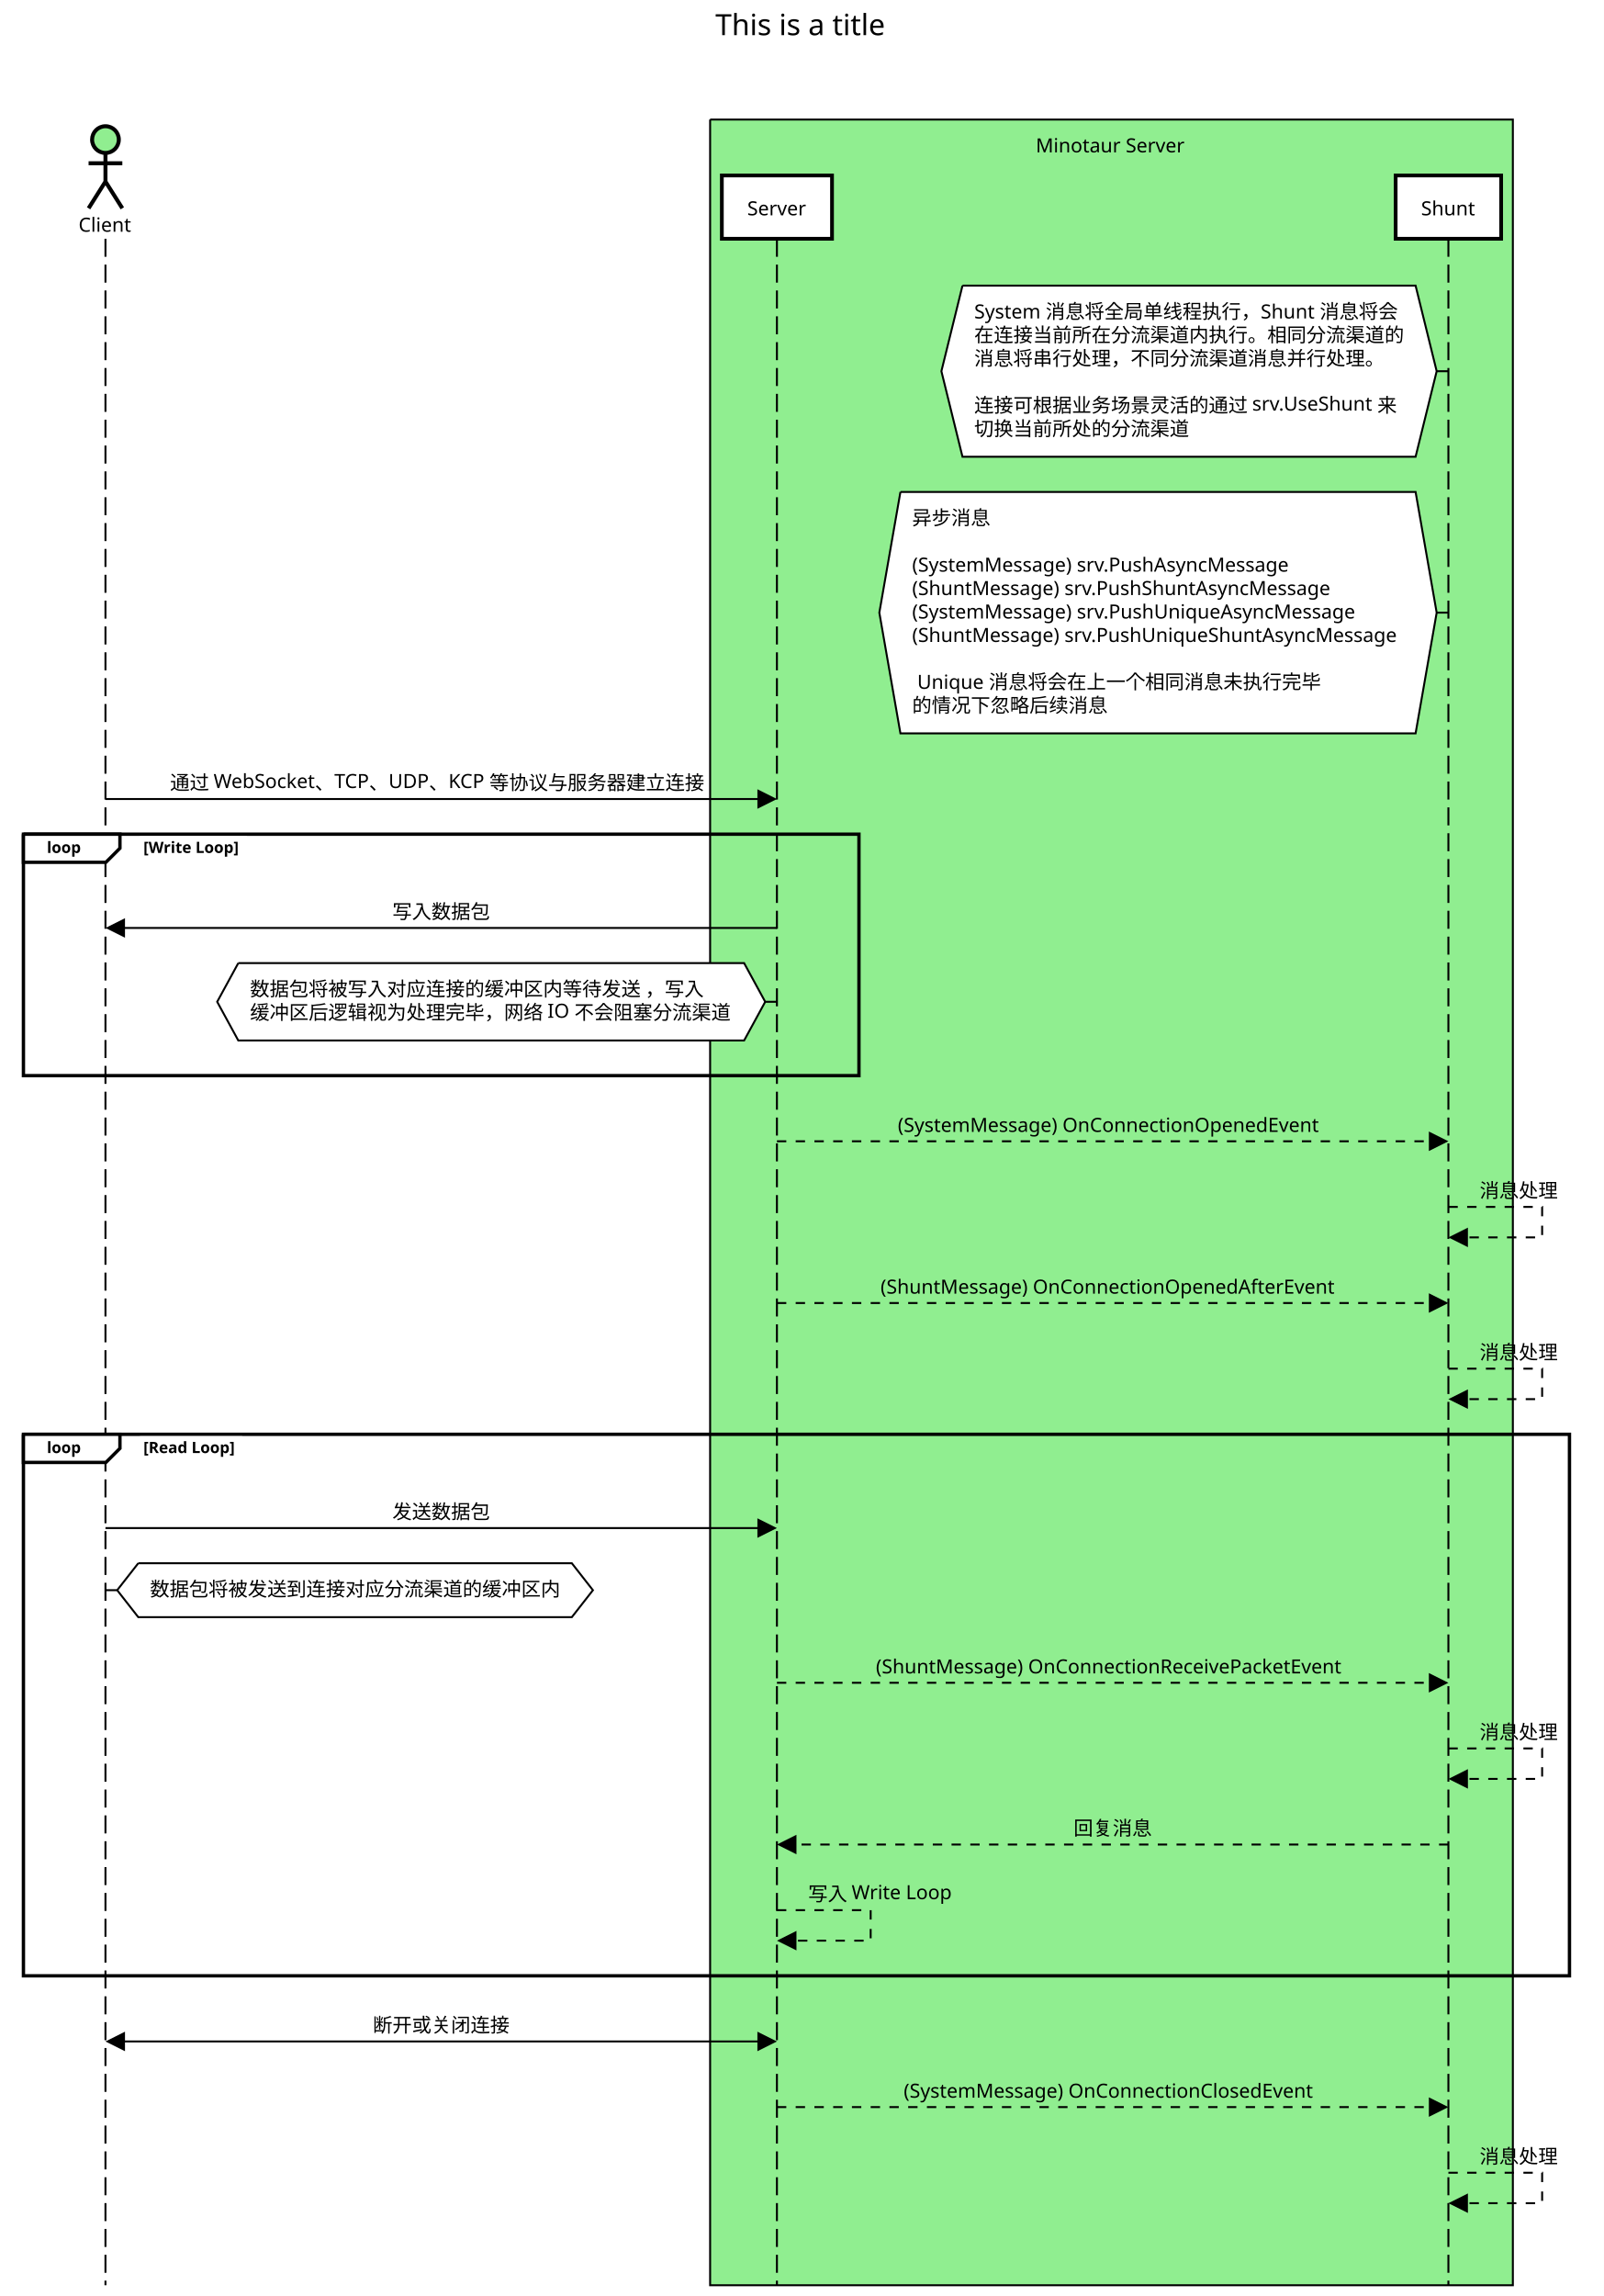
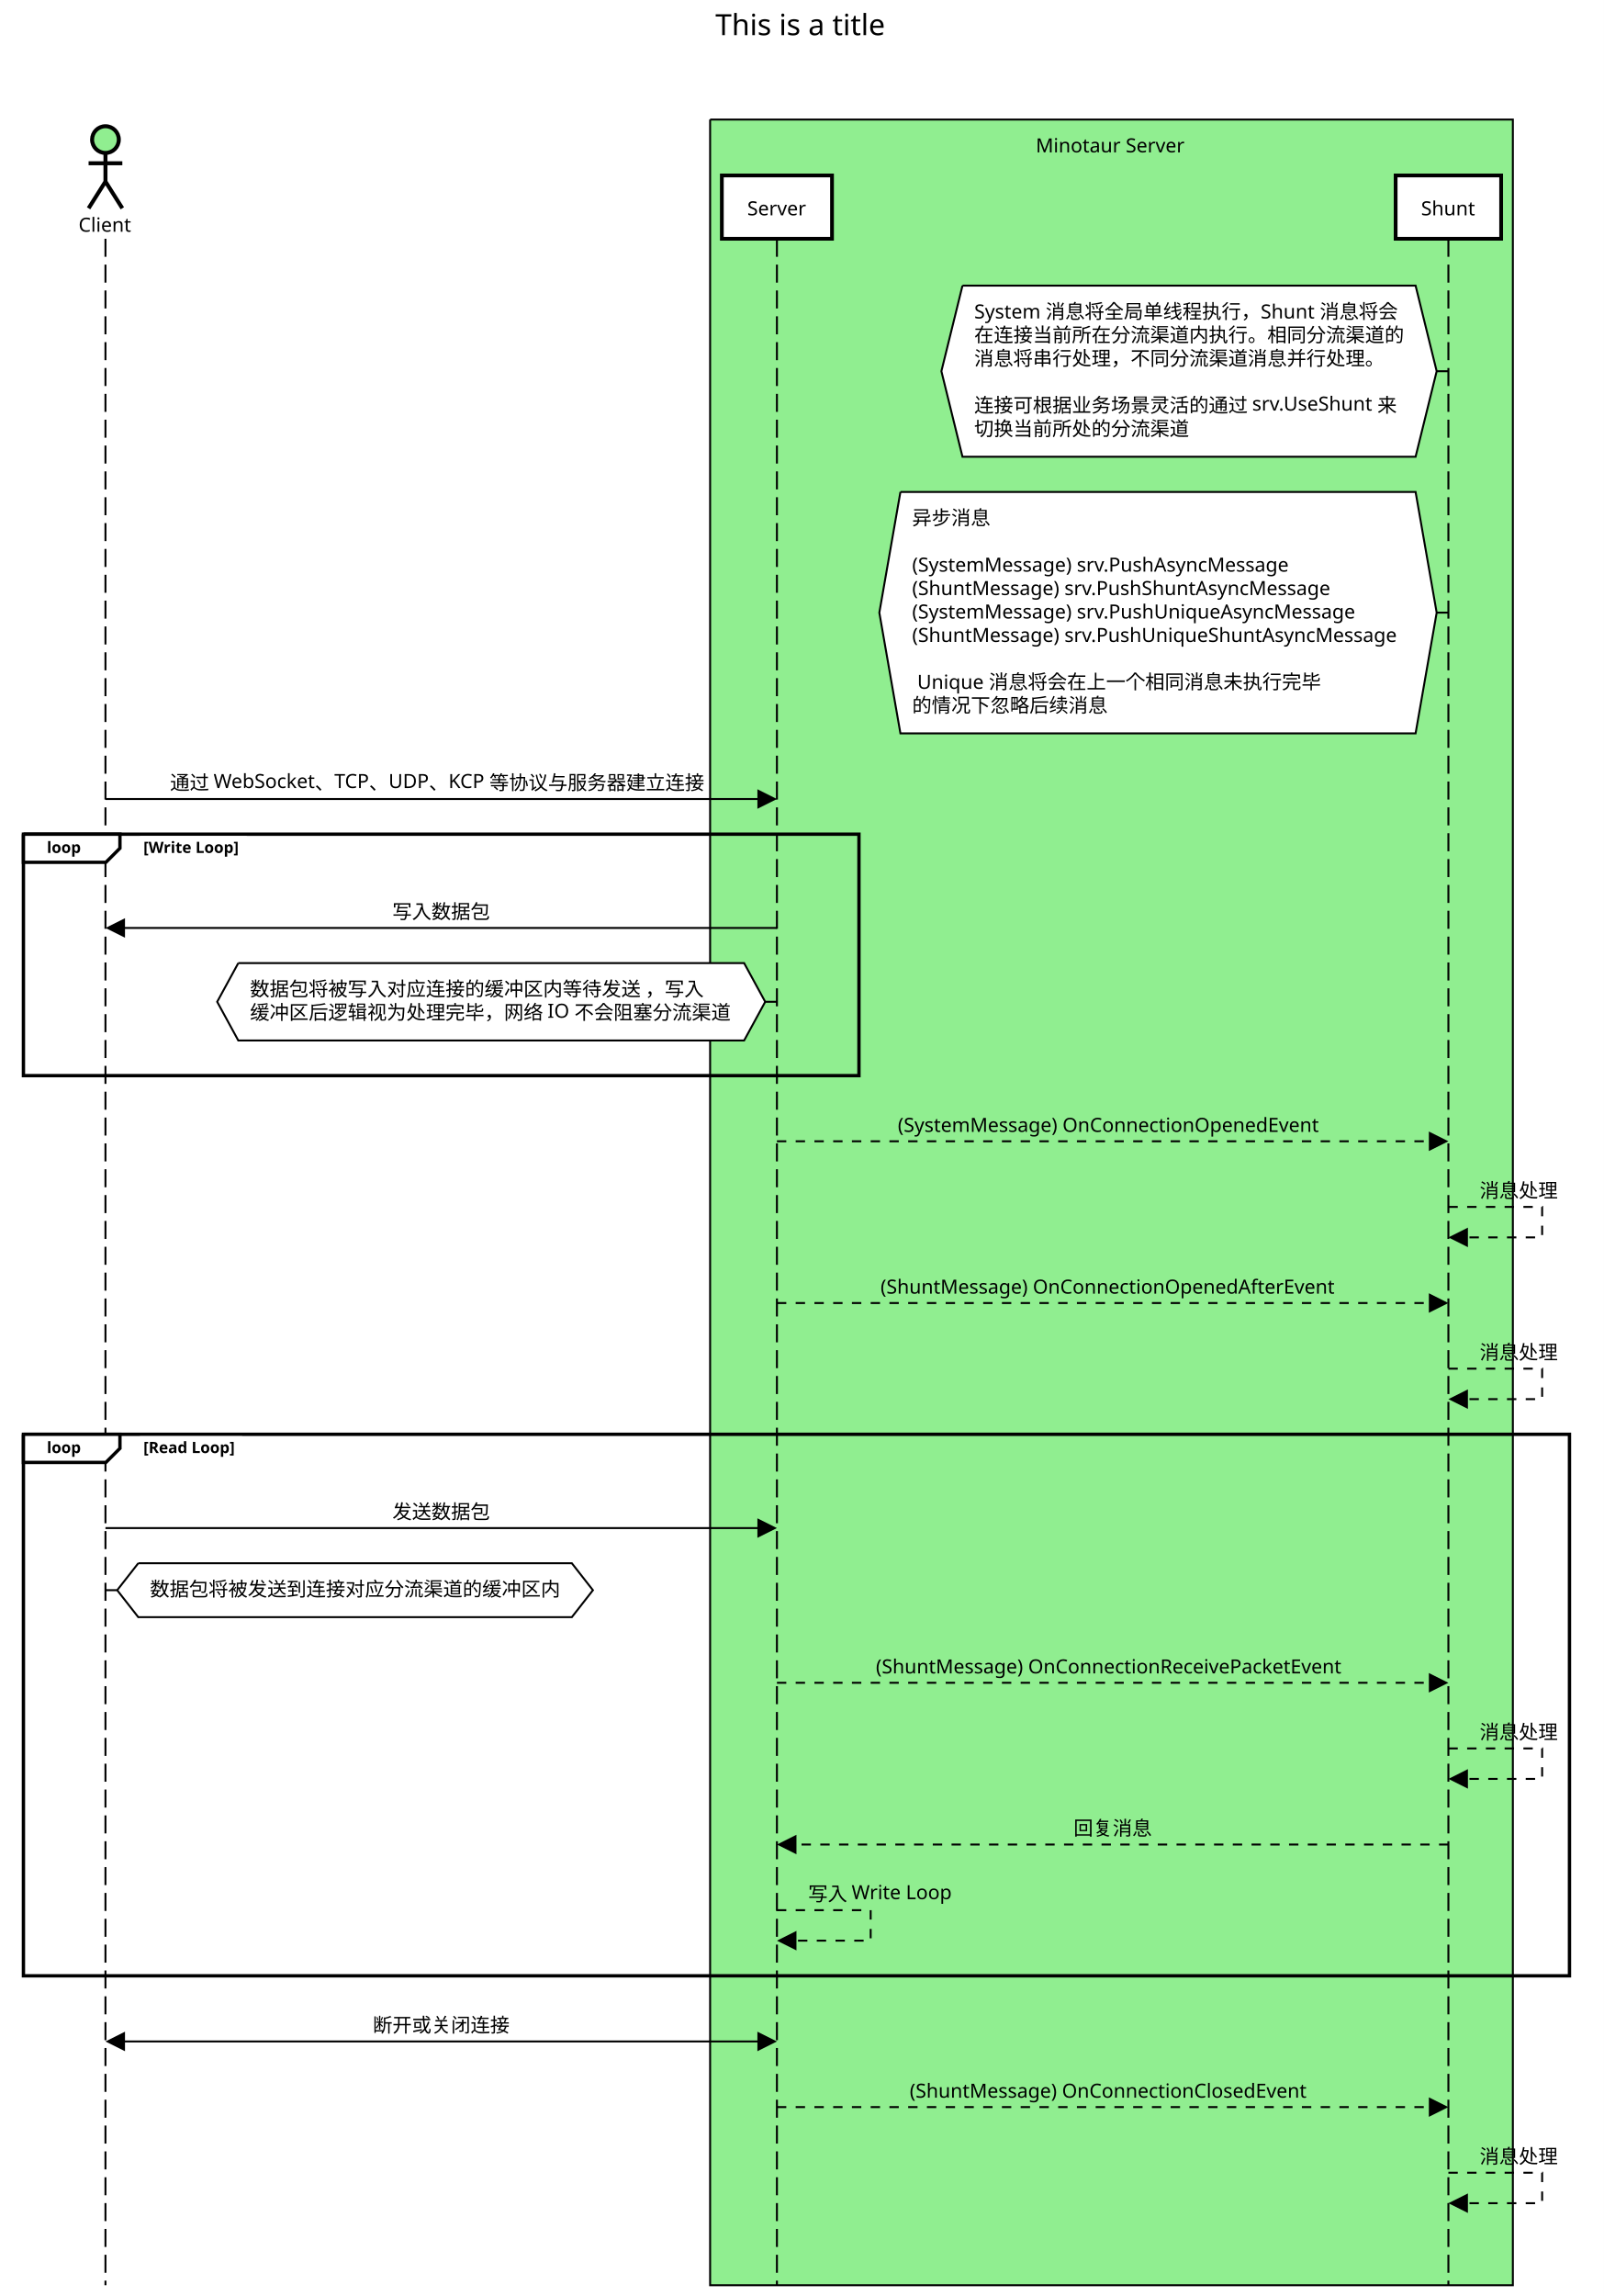
<svg xmlns="http://www.w3.org/2000/svg" version="1.1" width="1204" height="1723">
  <defs />
  <g>
    <g />
    <g />
    <g />
    <g />
    <g />
    <g />
    <g />
    <g />
    <g />
    <g />
    <g />
    <g />
    <g />
    <g />
    <g />
    <g />
    <g />
    <g />
    <g />
    <g />
    <g />
    <g />
    <g />
    <g />
    <g />
    <g />
    <g />
    <g />
    <g />
    <g />
    <g />
    <g />
    <g />
    <g>
      <rect fill="white" stroke="none" x="0" y="0" width="1204" height="1723" />
    </g>
    <g>
      <text fill="black" stroke="none" font-family="sans-serif" font-size="16.5pt" font-style="normal" font-weight="normal" text-decoration="normal" x="536.999" y="26.388" text-anchor="start" dominant-baseline="alphabetic" xml:space="preserve">This is a title</text>
    </g>
    <g>
      <g>
        <path fill="lightgreen" stroke="black" paint-order="fill stroke markers" d=" M 533.046 89.718 L 1135.618 89.718 L 1135.618 1714.932 L 533.046 1714.932 L 533.046 89.718" stroke-miterlimit="10" stroke-width="1.466" stroke-dasharray="" />
      </g>
      <g>
        <text fill="black" stroke="none" font-family="sans-serif" font-size="11pt" font-style="normal" font-weight="normal" text-decoration="normal" x="777.51" y="114.346" text-anchor="start" dominant-baseline="alphabetic" xml:space="preserve">Minotaur Server</text>
      </g>
    </g>
    <g>
      <path fill="none" stroke="black" paint-order="fill stroke markers" d=" M 79.163 179.172 L 79.163 1714.932" stroke-miterlimit="10" stroke-width="1.466" stroke-dasharray="13.532,5.864" />
      <path fill="none" stroke="black" paint-order="fill stroke markers" d=" M 583.195 179.172 L 583.195 1714.932" stroke-miterlimit="10" stroke-width="1.466" stroke-dasharray="13.532,5.864" />
      <path fill="none" stroke="black" paint-order="fill stroke markers" d=" M 1087.227 179.172 L 1087.227 1714.932" stroke-miterlimit="10" stroke-width="1.466" stroke-dasharray="13.532,5.864" />
    </g>
    <g>
      <g>
        <path fill="lightgreen" stroke="black" paint-order="fill stroke markers" d=" M 89.19 104.759 A 10.027 10.027 0 1 1 89.19 104.749 M 79.163 114.786 L 79.163 136.248 M 66.497 122.527 L 91.829 122.527 M 79.163 136.248 L 66.497 156.303 M 79.163 136.248 L 91.829 156.303" stroke-miterlimit="10" stroke-width="2.991" stroke-dasharray="" />
      </g>
      <g>
        <g />
        <text fill="black" stroke="none" font-family="sans-serif" font-size="11pt" font-style="normal" font-weight="normal" text-decoration="normal" x="58.952" y="173.895" text-anchor="start" dominant-baseline="alphabetic" xml:space="preserve">Client</text>
      </g>
      <path fill="none" stroke="none" />
      <g>
        <path fill="white" stroke="black" paint-order="fill stroke markers" d=" M 541.842 131.674 L 624.547 131.674 L 624.547 179.172 L 541.842 179.172 L 541.842 131.674 Z" stroke-miterlimit="10" stroke-width="2.815" stroke-dasharray="" />
      </g>
      <g>
        <g />
        <text fill="black" stroke="none" font-family="sans-serif" font-size="11pt" font-style="normal" font-weight="normal" text-decoration="normal" x="560.929" y="161.58" text-anchor="start" dominant-baseline="alphabetic" xml:space="preserve">Server</text>
      </g>
      <path fill="none" stroke="none" />
      <g>
        <path fill="white" stroke="black" paint-order="fill stroke markers" d=" M 1047.631 131.674 L 1126.822 131.674 L 1126.822 179.172 L 1047.631 179.172 L 1047.631 131.674 Z" stroke-miterlimit="10" stroke-width="2.815" stroke-dasharray="" />
      </g>
      <g>
        <g />
        <text fill="black" stroke="none" font-family="sans-serif" font-size="11pt" font-style="normal" font-weight="normal" text-decoration="normal" x="1066.718" y="161.58" text-anchor="start" dominant-baseline="alphabetic" xml:space="preserve">Shunt</text>
      </g>
    </g>
    <g>
      <path fill="white" stroke="black" paint-order="fill stroke markers" d=" M 1087.227 278.565 L 1078.431 278.565 M 722.487 214.356 L 1062.598 214.356 L 1078.431 278.565 L 1062.598 342.775 L 722.487 342.775 L 706.654 278.565 L 722.487 214.356" stroke-miterlimit="10" stroke-width="1.466" stroke-dasharray="" />
      <g>
        <text fill="black" stroke="none" font-family="sans-serif" font-size="11pt" font-style="normal" font-weight="normal" text-decoration="normal" x="731.283" y="238.984" text-anchor="start" dominant-baseline="alphabetic" xml:space="preserve">System 消息将全局单线程执行，Shunt 消息将会</text>
        <text fill="black" stroke="none" font-family="sans-serif" font-size="11pt" font-style="normal" font-weight="normal" text-decoration="normal" x="731.283" y="256.576" text-anchor="start" dominant-baseline="alphabetic" xml:space="preserve">在连接当前所在分流渠道内执行。相同分流渠道的</text>
        <text fill="black" stroke="none" font-family="sans-serif" font-size="11pt" font-style="normal" font-weight="normal" text-decoration="normal" x="731.283" y="274.168" text-anchor="start" dominant-baseline="alphabetic" xml:space="preserve">消息将串行处理，不同分流渠道消息并行处理。</text>
        <text fill="black" stroke="none" font-family="sans-serif" font-size="11pt" font-style="normal" font-weight="normal" text-decoration="normal" x="731.283" y="291.759" text-anchor="start" dominant-baseline="alphabetic" xml:space="preserve" />
        <text fill="black" stroke="none" font-family="sans-serif" font-size="11pt" font-style="normal" font-weight="normal" text-decoration="normal" x="731.283" y="309.351" text-anchor="start" dominant-baseline="alphabetic" xml:space="preserve">连接可根据业务场景灵活的通过 srv.UseShunt 来</text>
        <text fill="black" stroke="none" font-family="sans-serif" font-size="11pt" font-style="normal" font-weight="normal" text-decoration="normal" x="731.283" y="326.943" text-anchor="start" dominant-baseline="alphabetic" xml:space="preserve">切换当前所处的分流渠道</text>
      </g>
      <path fill="white" stroke="black" paint-order="fill stroke markers" d=" M 1087.227 459.761 L 1078.431 459.761 M 675.901 369.163 L 1062.598 369.163 L 1078.431 459.761 L 1062.598 550.358 L 675.901 550.358 L 660.069 459.761 L 675.901 369.163" stroke-miterlimit="10" stroke-width="1.466" stroke-dasharray="" />
      <g>
        <text fill="black" stroke="none" font-family="sans-serif" font-size="11pt" font-style="normal" font-weight="normal" text-decoration="normal" x="684.697" y="393.791" text-anchor="start" dominant-baseline="alphabetic" xml:space="preserve">异步消息</text>
        <text fill="black" stroke="none" font-family="sans-serif" font-size="11pt" font-style="normal" font-weight="normal" text-decoration="normal" x="684.697" y="411.383" text-anchor="start" dominant-baseline="alphabetic" xml:space="preserve" />
        <text fill="black" stroke="none" font-family="sans-serif" font-size="11pt" font-style="normal" font-weight="normal" text-decoration="normal" x="684.697" y="428.975" text-anchor="start" dominant-baseline="alphabetic" xml:space="preserve">(SystemMessage) srv.PushAsyncMessage</text>
        <text fill="black" stroke="none" font-family="sans-serif" font-size="11pt" font-style="normal" font-weight="normal" text-decoration="normal" x="684.697" y="446.567" text-anchor="start" dominant-baseline="alphabetic" xml:space="preserve">(ShuntMessage) srv.PushShuntAsyncMessage</text>
        <text fill="black" stroke="none" font-family="sans-serif" font-size="11pt" font-style="normal" font-weight="normal" text-decoration="normal" x="684.697" y="464.159" text-anchor="start" dominant-baseline="alphabetic" xml:space="preserve">(SystemMessage) srv.PushUniqueAsyncMessage</text>
        <text fill="black" stroke="none" font-family="sans-serif" font-size="11pt" font-style="normal" font-weight="normal" text-decoration="normal" x="684.697" y="481.75" text-anchor="start" dominant-baseline="alphabetic" xml:space="preserve">(ShuntMessage) srv.PushUniqueShuntAsyncMessage</text>
        <text fill="black" stroke="none" font-family="sans-serif" font-size="11pt" font-style="normal" font-weight="normal" text-decoration="normal" x="684.697" y="499.342" text-anchor="start" dominant-baseline="alphabetic" xml:space="preserve" />
        <text fill="black" stroke="none" font-family="sans-serif" font-size="11pt" font-style="normal" font-weight="normal" text-decoration="normal" x="684.697" y="516.934" text-anchor="start" dominant-baseline="alphabetic" xml:space="preserve"> Unique 消息将会在上一个相同消息未执行完毕</text>
        <text fill="black" stroke="none" font-family="sans-serif" font-size="11pt" font-style="normal" font-weight="normal" text-decoration="normal" x="684.697" y="534.526" text-anchor="start" dominant-baseline="alphabetic" xml:space="preserve">的情况下忽略后续消息</text>
      </g>
      <g>
        <text fill="black" stroke="none" font-family="sans-serif" font-size="11pt" font-style="normal" font-weight="normal" text-decoration="normal" x="127.693" y="592.578" text-anchor="start" dominant-baseline="alphabetic" xml:space="preserve">通过 WebSocket、TCP、UDP、KCP 等协议与服务器建立连接</text>
      </g>
      <g>
        <path fill="none" stroke="black" paint-order="fill stroke markers" d=" M 79.163 599.615 L 568.711 599.615" stroke-miterlimit="10" stroke-width="1.466" stroke-dasharray="" />
        <g transform="translate(583.1947,599.6151) translate(-583.1947,-599.6151)">
          <path fill="black" stroke="none" paint-order="stroke fill markers" d=" M 568.535 592.285 L 583.195 599.615 L 568.535 606.945 Z" />
        </g>
      </g>
      <g>
        <text fill="black" stroke="none" font-family="sans-serif" font-size="11pt" font-style="normal" font-weight="normal" text-decoration="normal" x="294.529" y="689.333" text-anchor="start" dominant-baseline="alphabetic" xml:space="preserve">写入数据包</text>
      </g>
      <g>
        <path fill="none" stroke="black" paint-order="fill stroke markers" d=" M 583.195 696.37 L 93.647 696.37" stroke-miterlimit="10" stroke-width="1.466" stroke-dasharray="" />
        <g transform="translate(79.16291,696.3697) translate(-79.16291,-696.3697)">
          <path fill="black" stroke="none" paint-order="stroke fill markers" d=" M 93.823 689.04 L 79.163 696.37 L 93.823 703.7 Z" />
        </g>
      </g>
      <path fill="white" stroke="black" paint-order="fill stroke markers" d=" M 583.195 751.784 L 574.399 751.784 M 178.863 722.757 L 558.566 722.757 L 574.399 751.784 L 558.566 780.81 L 178.863 780.81 L 163.03 751.784 L 178.863 722.757" stroke-miterlimit="10" stroke-width="1.466" stroke-dasharray="" />
      <g>
        <text fill="black" stroke="none" font-family="sans-serif" font-size="11pt" font-style="normal" font-weight="normal" text-decoration="normal" x="187.659" y="747.386" text-anchor="start" dominant-baseline="alphabetic" xml:space="preserve">数据包将被写入对应连接的缓冲区内等待发送 ，写入</text>
        <text fill="black" stroke="none" font-family="sans-serif" font-size="11pt" font-style="normal" font-weight="normal" text-decoration="normal" x="187.659" y="764.978" text-anchor="start" dominant-baseline="alphabetic" xml:space="preserve">缓冲区后逻辑视为处理完毕，网络 IO 不会阻塞分流渠道</text>
      </g>
      <g>
        <text fill="black" stroke="none" font-family="sans-serif" font-size="11pt" font-style="normal" font-weight="normal" text-decoration="normal" x="673.926" y="849.418" text-anchor="start" dominant-baseline="alphabetic" xml:space="preserve">(SystemMessage) OnConnectionOpenedEvent</text>
      </g>
      <g>
        <path fill="none" stroke="black" paint-order="fill stroke markers" d=" M 583.195 856.455 L 1072.743 856.455" stroke-miterlimit="10" stroke-width="1.466" stroke-dasharray="7.037" />
        <g transform="translate(1087.227,856.4547) translate(-1087.227,-856.4547)">
          <path fill="black" stroke="none" paint-order="stroke fill markers" d=" M 1072.567 849.125 L 1087.227 856.455 L 1072.567 863.785 Z" />
        </g>
      </g>
      <g>
        <text fill="black" stroke="none" font-family="sans-serif" font-size="11pt" font-style="normal" font-weight="normal" text-decoration="normal" x="1110.682" y="898.675" text-anchor="start" dominant-baseline="alphabetic" xml:space="preserve">消息处理</text>
      </g>
      <g>
        <path fill="none" stroke="black" paint-order="fill stroke markers" d=" M 1087.227 905.712 L 1157.594 905.712 L 1157.594 928.581 L 1101.71 928.581" stroke-miterlimit="10" stroke-width="1.466" stroke-dasharray="7.037" />
        <g transform="translate(1087.227,928.5809) translate(-1087.227,-928.5809)">
          <path fill="black" stroke="none" paint-order="stroke fill markers" d=" M 1101.886 921.251 L 1087.227 928.581 L 1101.886 935.911 Z" />
        </g>
      </g>
      <g>
        <text fill="black" stroke="none" font-family="sans-serif" font-size="11pt" font-style="normal" font-weight="normal" text-decoration="normal" x="660.966" y="970.801" text-anchor="start" dominant-baseline="alphabetic" xml:space="preserve">(ShuntMessage) OnConnectionOpenedAfterEvent</text>
      </g>
      <g>
        <path fill="none" stroke="black" paint-order="fill stroke markers" d=" M 583.195 977.838 L 1072.743 977.838" stroke-miterlimit="10" stroke-width="1.466" stroke-dasharray="7.037" />
        <g transform="translate(1087.227,977.8378) translate(-1087.227,-977.8378)">
          <path fill="black" stroke="none" paint-order="stroke fill markers" d=" M 1072.567 970.508 L 1087.227 977.838 L 1072.567 985.168 Z" />
        </g>
      </g>
      <g>
        <text fill="black" stroke="none" font-family="sans-serif" font-size="11pt" font-style="normal" font-weight="normal" text-decoration="normal" x="1110.682" y="1020.058" text-anchor="start" dominant-baseline="alphabetic" xml:space="preserve">消息处理</text>
      </g>
      <g>
        <path fill="none" stroke="black" paint-order="fill stroke markers" d=" M 1087.227 1027.095 L 1157.594 1027.095 L 1157.594 1049.964 L 1101.71 1049.964" stroke-miterlimit="10" stroke-width="1.466" stroke-dasharray="7.037" />
        <g transform="translate(1087.227,1049.964) translate(-1087.227,-1049.964)">
          <path fill="black" stroke="none" paint-order="stroke fill markers" d=" M 1101.886 1042.634 L 1087.227 1049.964 L 1101.886 1057.294 Z" />
        </g>
      </g>
      <g>
        <text fill="black" stroke="none" font-family="sans-serif" font-size="11pt" font-style="normal" font-weight="normal" text-decoration="normal" x="294.529" y="1139.682" text-anchor="start" dominant-baseline="alphabetic" xml:space="preserve">发送数据包</text>
      </g>
      <g>
        <path fill="none" stroke="black" paint-order="fill stroke markers" d=" M 79.163 1146.719 L 568.711 1146.719" stroke-miterlimit="10" stroke-width="1.466" stroke-dasharray="" />
        <g transform="translate(583.1947,1146.719) translate(-583.1947,-1146.719)">
          <path fill="black" stroke="none" paint-order="stroke fill markers" d=" M 568.535 1139.389 L 583.195 1146.719 L 568.535 1154.049 Z" />
        </g>
      </g>
      <path fill="white" stroke="black" paint-order="fill stroke markers" d=" M 79.163 1193.337 L 87.959 1193.337 M 103.791 1173.106 L 429.243 1173.106 L 445.075 1193.337 L 429.243 1213.567 L 103.791 1213.567 L 87.959 1193.337 L 103.791 1173.106" stroke-miterlimit="10" stroke-width="1.466" stroke-dasharray="" />
      <g>
        <text fill="black" stroke="none" font-family="sans-serif" font-size="11pt" font-style="normal" font-weight="normal" text-decoration="normal" x="112.587" y="1197.735" text-anchor="start" dominant-baseline="alphabetic" xml:space="preserve">数据包将被发送到连接对应分流渠道的缓冲区内</text>
      </g>
      <g>
        <text fill="black" stroke="none" font-family="sans-serif" font-size="11pt" font-style="normal" font-weight="normal" text-decoration="normal" x="657.465" y="1255.788" text-anchor="start" dominant-baseline="alphabetic" xml:space="preserve">(ShuntMessage) OnConnectionReceivePacketEvent</text>
      </g>
      <g>
        <path fill="none" stroke="black" paint-order="fill stroke markers" d=" M 583.195 1262.824 L 1072.743 1262.824" stroke-miterlimit="10" stroke-width="1.466" stroke-dasharray="7.037" />
        <g transform="translate(1087.227,1262.824) translate(-1087.227,-1262.824)">
          <path fill="black" stroke="none" paint-order="stroke fill markers" d=" M 1072.567 1255.494 L 1087.227 1262.824 L 1072.567 1270.154 Z" />
        </g>
      </g>
      <g>
        <text fill="black" stroke="none" font-family="sans-serif" font-size="11pt" font-style="normal" font-weight="normal" text-decoration="normal" x="1110.682" y="1305.045" text-anchor="start" dominant-baseline="alphabetic" xml:space="preserve">消息处理</text>
      </g>
      <g>
        <path fill="none" stroke="black" paint-order="fill stroke markers" d=" M 1087.227 1312.081 L 1157.594 1312.081 L 1157.594 1334.951 L 1101.71 1334.951" stroke-miterlimit="10" stroke-width="1.466" stroke-dasharray="7.037" />
        <g transform="translate(1087.227,1334.951) translate(-1087.227,-1334.951)">
          <path fill="black" stroke="none" paint-order="stroke fill markers" d=" M 1101.886 1327.621 L 1087.227 1334.951 L 1101.886 1342.28 Z" />
        </g>
      </g>
      <g>
        <text fill="black" stroke="none" font-family="sans-serif" font-size="11pt" font-style="normal" font-weight="normal" text-decoration="normal" x="805.891" y="1377.171" text-anchor="start" dominant-baseline="alphabetic" xml:space="preserve">回复消息</text>
      </g>
      <g>
        <path fill="none" stroke="black" paint-order="fill stroke markers" d=" M 1087.227 1384.207 L 597.679 1384.207" stroke-miterlimit="10" stroke-width="1.466" stroke-dasharray="7.037" />
        <g transform="translate(583.1947,1384.207) translate(-583.1947,-1384.207)">
          <path fill="black" stroke="none" paint-order="stroke fill markers" d=" M 597.855 1376.878 L 583.195 1384.207 L 597.855 1391.537 Z" />
        </g>
      </g>
      <g>
        <text fill="black" stroke="none" font-family="sans-serif" font-size="11pt" font-style="normal" font-weight="normal" text-decoration="normal" x="606.65" y="1426.428" text-anchor="start" dominant-baseline="alphabetic" xml:space="preserve">写入 Write Loop</text>
      </g>
      <g>
        <path fill="none" stroke="black" paint-order="fill stroke markers" d=" M 583.195 1433.464 L 653.562 1433.464 L 653.562 1456.334 L 597.679 1456.334" stroke-miterlimit="10" stroke-width="1.466" stroke-dasharray="7.037" />
        <g transform="translate(583.1947,1456.334) translate(-583.1947,-1456.334)">
          <path fill="black" stroke="none" paint-order="stroke fill markers" d=" M 597.855 1449.004 L 583.195 1456.334 L 597.855 1463.664 Z" />
        </g>
      </g>
      <g>
        <text fill="black" stroke="none" font-family="sans-serif" font-size="11pt" font-style="normal" font-weight="normal" text-decoration="normal" x="279.869" y="1524.941" text-anchor="start" dominant-baseline="alphabetic" xml:space="preserve">断开或关闭连接</text>
      </g>
      <g>
        <path fill="none" stroke="black" paint-order="fill stroke markers" d=" M 93.647 1531.978 L 568.711 1531.978" stroke-miterlimit="10" stroke-width="1.466" stroke-dasharray="" />
        <g transform="translate(583.1947,1531.978) translate(-583.1947,-1531.978)">
          <path fill="black" stroke="none" paint-order="stroke fill markers" d=" M 568.535 1524.648 L 583.195 1531.978 L 568.535 1539.308 Z" />
          <g transform="translate(79.16291,1531.978) translate(-79.16291,-1531.978)">
            <path fill="black" stroke="none" paint-order="stroke fill markers" d=" M 93.823 1524.648 L 79.163 1531.978 L 93.823 1539.308 Z" />
          </g>
        </g>
      </g>
      <g>
-         <text fill="black" stroke="none" font-family="sans-serif" font-size="11pt" font-style="normal" font-weight="normal" text-decoration="normal" x="678.35" y="1574.198" text-anchor="start" dominant-baseline="alphabetic" xml:space="preserve">(SystemMessage) OnConnectionClosedEvent</text>
+         <text fill="black" stroke="none" font-family="sans-serif" font-size="11pt" font-style="normal" font-weight="normal" text-decoration="normal" x="682.859" y="1574.198" text-anchor="start" dominant-baseline="alphabetic" xml:space="preserve">(ShuntMessage) OnConnectionClosedEvent</text>
      </g>
      <g>
        <path fill="none" stroke="black" paint-order="fill stroke markers" d=" M 583.195 1581.235 L 1072.743 1581.235" stroke-miterlimit="10" stroke-width="1.466" stroke-dasharray="7.037" />
        <g transform="translate(1087.227,1581.235) translate(-1087.227,-1581.235)">
          <path fill="black" stroke="none" paint-order="stroke fill markers" d=" M 1072.567 1573.905 L 1087.227 1581.235 L 1072.567 1588.565 Z" />
        </g>
      </g>
      <g>
        <text fill="black" stroke="none" font-family="sans-serif" font-size="11pt" font-style="normal" font-weight="normal" text-decoration="normal" x="1110.682" y="1623.455" text-anchor="start" dominant-baseline="alphabetic" xml:space="preserve">消息处理</text>
      </g>
      <g>
        <path fill="none" stroke="black" paint-order="fill stroke markers" d=" M 1087.227 1630.492 L 1157.594 1630.492 L 1157.594 1653.361 L 1101.71 1653.361" stroke-miterlimit="10" stroke-width="1.466" stroke-dasharray="7.037" />
        <g transform="translate(1087.227,1653.361) translate(-1087.227,-1653.361)">
          <path fill="black" stroke="none" paint-order="stroke fill markers" d=" M 1101.886 1646.031 L 1087.227 1653.361 L 1101.886 1660.691 Z" />
        </g>
      </g>
      <g>
        <g />
        <path fill="none" stroke="black" paint-order="fill stroke markers" d=" M 17.592 626.003 L 644.766 626.003 L 644.766 807.198 L 17.592 807.198 L 17.592 626.003 Z" stroke-miterlimit="10" stroke-width="2.513" stroke-dasharray="" />
        <path fill="white" stroke="black" paint-order="fill stroke markers" d=" M 17.592 626.003 L 17.592 647.113 L 79.477 647.113 L 90.032 636.558 L 90.032 626.003 L 17.592 626.003" stroke-miterlimit="10" stroke-width="2.513" stroke-dasharray="" />
        <text fill="black" stroke="none" font-family="sans-serif" font-size="8.8pt" font-style="normal" font-weight="bold" text-decoration="normal" x="35.184" y="640.076" text-anchor="start" dominant-baseline="alphabetic" xml:space="preserve">loop</text>
        <g>
          <rect fill="white" stroke="none" x="104.985" y="627.41" width="80.297" height="18.295" />
        </g>
        <text fill="black" stroke="none" font-family="sans-serif" font-size="8.8pt" font-style="normal" font-weight="bold" text-decoration="normal" x="107.624" y="640.076" text-anchor="start" dominant-baseline="alphabetic" xml:space="preserve">[Write Loop]</text>
      </g>
      <g>
        <g />
        <path fill="none" stroke="black" paint-order="fill stroke markers" d=" M 17.592 1076.352 L 1178.118 1076.352 L 1178.118 1482.721 L 17.592 1482.721 L 17.592 1076.352 Z" stroke-miterlimit="10" stroke-width="2.513" stroke-dasharray="" />
        <path fill="white" stroke="black" paint-order="fill stroke markers" d=" M 17.592 1076.352 L 17.592 1097.462 L 79.477 1097.462 L 90.032 1086.907 L 90.032 1076.352 L 17.592 1076.352" stroke-miterlimit="10" stroke-width="2.513" stroke-dasharray="" />
        <text fill="black" stroke="none" font-family="sans-serif" font-size="8.8pt" font-style="normal" font-weight="bold" text-decoration="normal" x="35.184" y="1090.425" text-anchor="start" dominant-baseline="alphabetic" xml:space="preserve">loop</text>
        <g>
          <rect fill="white" stroke="none" x="104.985" y="1077.759" width="76.826" height="18.295" />
        </g>
        <text fill="black" stroke="none" font-family="sans-serif" font-size="8.8pt" font-style="normal" font-weight="bold" text-decoration="normal" x="107.624" y="1090.425" text-anchor="start" dominant-baseline="alphabetic" xml:space="preserve">[Read Loop]</text>
      </g>
    </g>
    <g />
    <g />
    <g />
  </g>
</svg>
